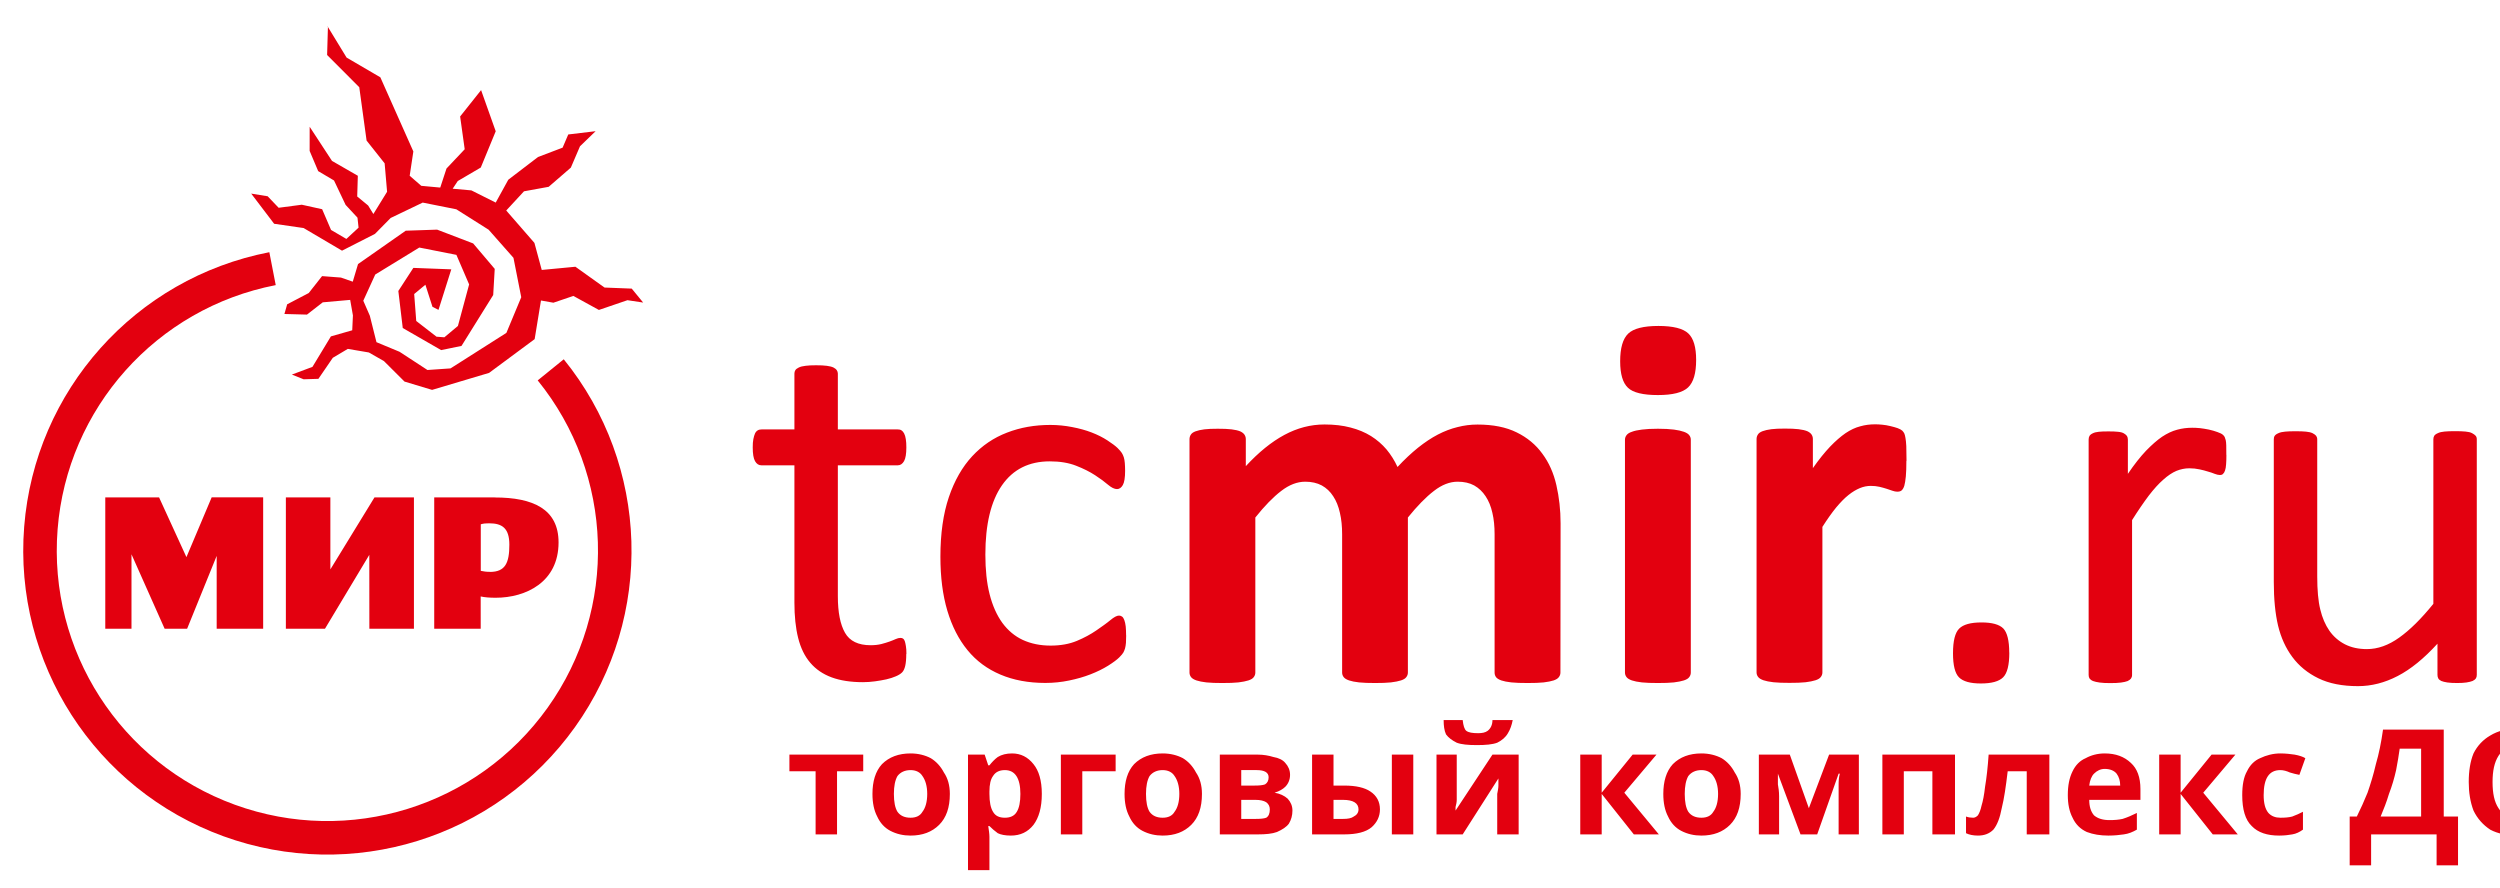
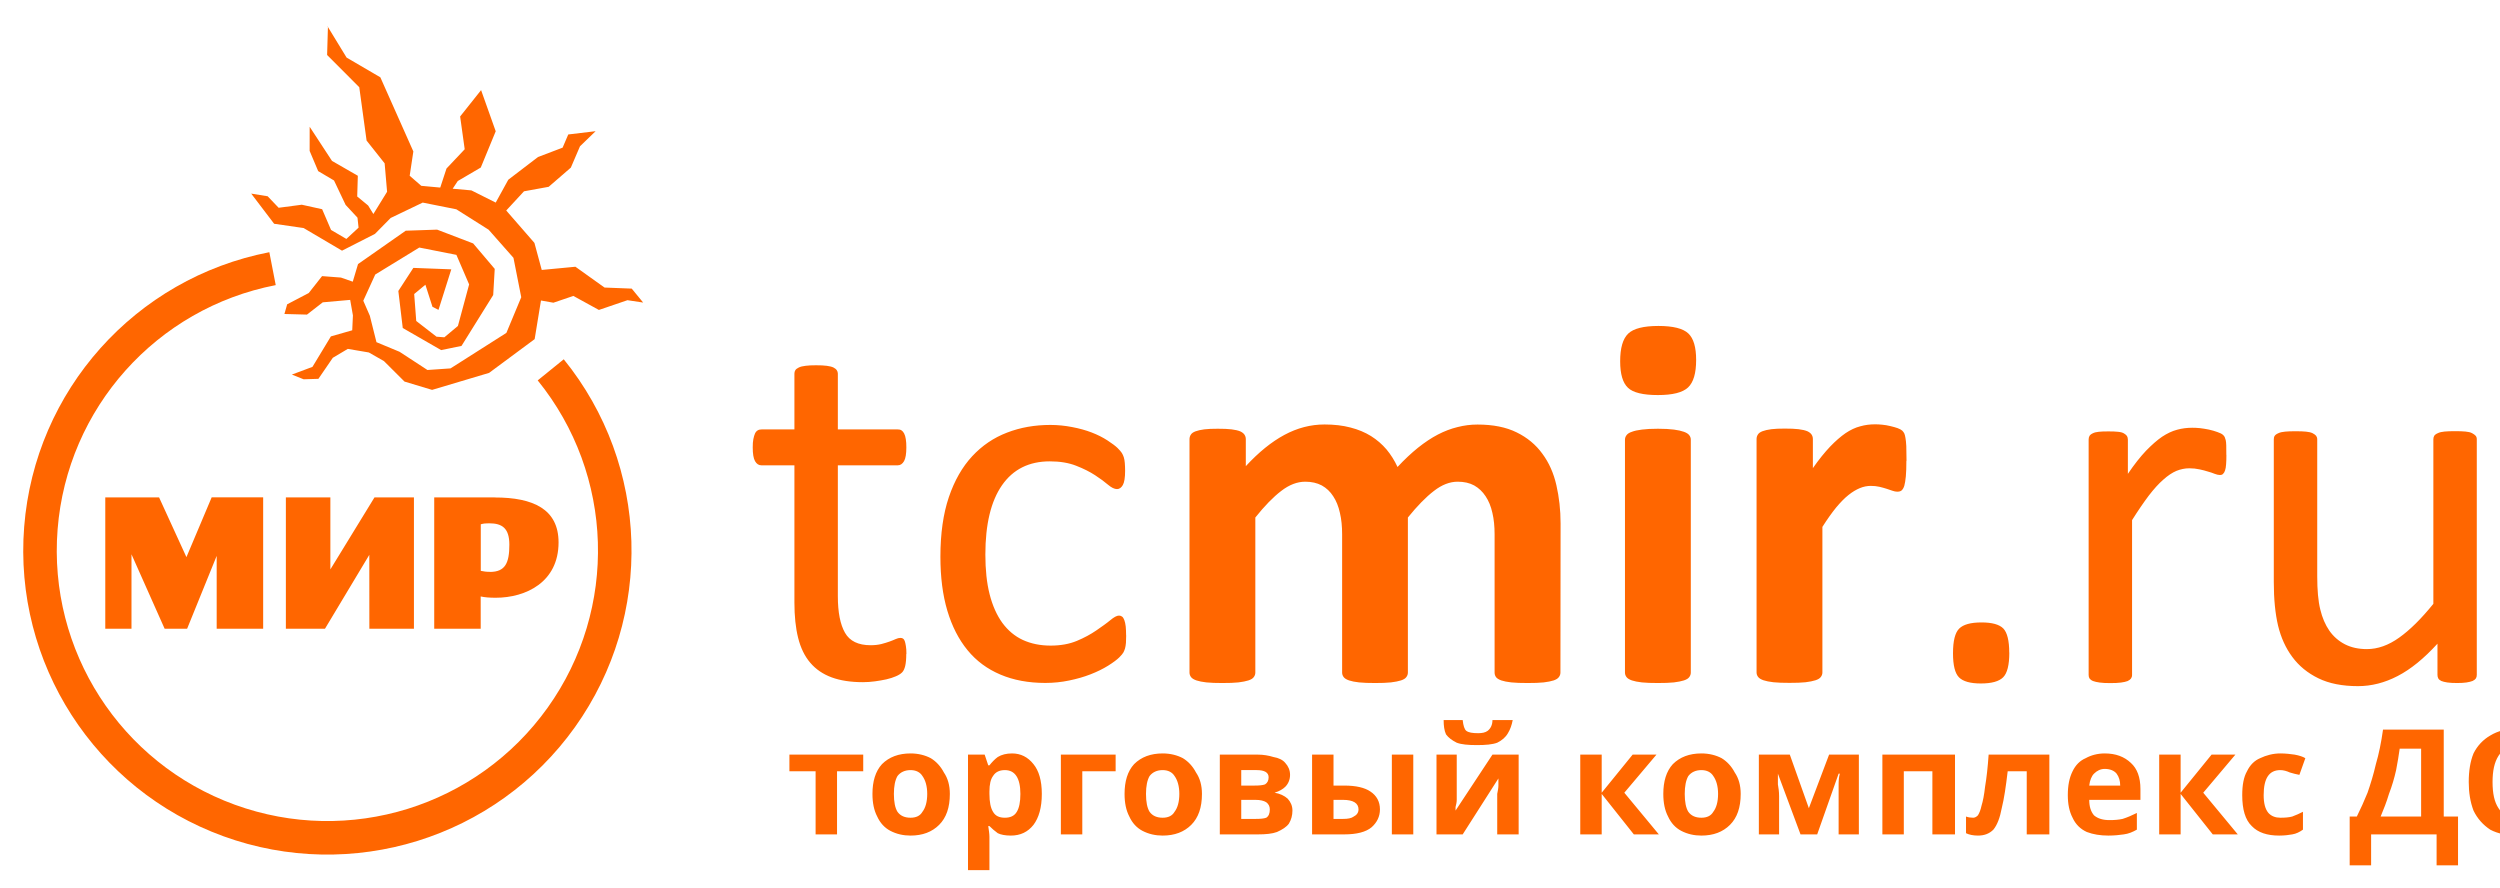
<svg xmlns="http://www.w3.org/2000/svg" width="124" height="44" viewBox="0 0 32.808 11.642" version="1.1" id="svg1650">
  <defs id="defs1644" />
  <g id="layer1" style="display:inline" transform="translate(0,-285.3583)">
-     <path d="m 11.893,293.94 c 0,0.067 -0.005,0.119 -0.014,0.158 -0.009,0.038 -0.023,0.067 -0.041,0.085 -0.018,0.018 -0.046,0.036 -0.082,0.051 -0.036,0.016 -0.078,0.029 -0.125,0.04 -0.047,0.01 -0.096,0.019 -0.149,0.026 -0.053,0.007 -0.104,0.011 -0.157,0.011 -0.16,0 -0.297,-0.021 -0.411,-0.063 -0.114,-0.042 -0.208,-0.106 -0.281,-0.192 -0.073,-0.085 -0.126,-0.194 -0.159,-0.326 -0.033,-0.131 -0.049,-0.286 -0.049,-0.464 v -1.801 h -0.434 c -0.034,0 -0.062,-0.018 -0.083,-0.055 -0.02,-0.036 -0.03,-0.096 -0.03,-0.179 0,-0.043 0.002,-0.08 0.008,-0.109 0.006,-0.03 0.013,-0.055 0.022,-0.075 0.009,-0.019 0.022,-0.033 0.036,-0.041 0.015,-0.009 0.032,-0.012 0.05,-0.012 h 0.431 v -0.733 c 0,-0.016 0.004,-0.032 0.012,-0.044 0.008,-0.014 0.024,-0.025 0.046,-0.036 0.021,-0.01 0.05,-0.018 0.088,-0.022 0.036,-0.005 0.082,-0.007 0.138,-0.007 0.057,0 0.104,0.002 0.141,0.007 0.037,0.005 0.066,0.012 0.087,0.022 0.021,0.011 0.035,0.022 0.044,0.036 0.009,0.013 0.014,0.028 0.014,0.044 v 0.733 h 0.787 c 0.019,0 0.034,0.003 0.048,0.012 0.013,0.008 0.025,0.022 0.035,0.041 0.01,0.02 0.018,0.045 0.022,0.075 0.005,0.029 0.007,0.066 0.007,0.109 0,0.083 -0.01,0.143 -0.03,0.179 -0.021,0.036 -0.048,0.055 -0.082,0.055 h -0.787 v 1.718 c 0,0.212 0.032,0.372 0.094,0.48 0.062,0.109 0.175,0.163 0.336,0.163 0.051,0 0.098,-0.005 0.139,-0.015 0.041,-0.011 0.077,-0.021 0.109,-0.033 0.032,-0.012 0.059,-0.022 0.082,-0.033 0.022,-0.01 0.043,-0.015 0.061,-0.015 0.012,0 0.022,0.002 0.033,0.008 0.01,0.006 0.018,0.016 0.024,0.033 0.006,0.016 0.01,0.037 0.015,0.066 0.005,0.027 0.007,0.062 0.007,0.103 z m 2.886,-0.246 c 0,0.039 -10e-4,0.073 -0.003,0.101 -0.003,0.029 -0.006,0.053 -0.012,0.073 -0.006,0.02 -0.013,0.036 -0.021,0.052 -0.008,0.015 -0.026,0.037 -0.055,0.066 -0.029,0.029 -0.077,0.065 -0.145,0.108 -0.069,0.043 -0.147,0.081 -0.232,0.114 -0.087,0.034 -0.179,0.06 -0.28,0.081 -0.101,0.021 -0.205,0.032 -0.313,0.032 -0.222,0 -0.419,-0.037 -0.59,-0.11 -0.172,-0.073 -0.316,-0.179 -0.431,-0.32 -0.116,-0.141 -0.204,-0.314 -0.265,-0.518 -0.061,-0.205 -0.091,-0.44 -0.091,-0.708 0,-0.303 0.037,-0.565 0.111,-0.783 0.074,-0.218 0.177,-0.397 0.306,-0.536 0.13,-0.14 0.282,-0.243 0.457,-0.31 0.175,-0.068 0.365,-0.101 0.569,-0.101 0.098,0 0.193,0.01 0.286,0.028 0.094,0.018 0.178,0.041 0.256,0.071 0.078,0.03 0.147,0.065 0.207,0.104 0.06,0.039 0.105,0.073 0.132,0.099 0.028,0.028 0.047,0.05 0.057,0.066 0.01,0.016 0.019,0.035 0.026,0.057 0.006,0.021 0.011,0.046 0.013,0.074 0.002,0.027 0.004,0.062 0.004,0.103 0,0.089 -0.01,0.152 -0.03,0.187 -0.02,0.035 -0.046,0.053 -0.076,0.053 -0.034,0 -0.073,-0.019 -0.118,-0.057 -0.044,-0.038 -0.101,-0.08 -0.17,-0.125 -0.069,-0.045 -0.152,-0.087 -0.25,-0.125 -0.097,-0.038 -0.212,-0.057 -0.344,-0.057 -0.273,0 -0.482,0.104 -0.628,0.314 -0.145,0.209 -0.218,0.512 -0.218,0.909 0,0.198 0.018,0.373 0.056,0.522 0.038,0.149 0.094,0.274 0.167,0.375 0.073,0.099 0.163,0.175 0.269,0.224 0.107,0.049 0.228,0.074 0.365,0.074 0.131,0 0.246,-0.021 0.344,-0.062 0.098,-0.041 0.182,-0.087 0.255,-0.137 0.072,-0.05 0.134,-0.093 0.183,-0.134 0.049,-0.041 0.087,-0.061 0.115,-0.061 0.015,0 0.029,0.005 0.041,0.014 0.012,0.009 0.021,0.025 0.029,0.046 0.008,0.022 0.014,0.049 0.018,0.083 0.003,0.033 0.005,0.072 0.005,0.118 z m 11.59,0.229 c 0,0.163 -0.027,0.27 -0.081,0.324 -0.054,0.054 -0.151,0.081 -0.293,0.081 -0.138,0 -0.233,-0.027 -0.286,-0.08 -0.053,-0.053 -0.079,-0.158 -0.079,-0.316 0,-0.163 0.027,-0.27 0.081,-0.324 0.054,-0.054 0.151,-0.081 0.293,-0.081 0.138,0 0.233,0.026 0.286,0.079 0.051,0.053 0.078,0.159 0.078,0.317 z m 2.849,-2.597 c 0,0.05 -0.001,0.092 -0.004,0.126 -0.002,0.034 -0.007,0.061 -0.014,0.081 -0.006,0.02 -0.015,0.034 -0.026,0.044 -0.009,0.011 -0.023,0.015 -0.042,0.015 -0.019,0 -0.041,-0.005 -0.067,-0.015 -0.027,-0.011 -0.056,-0.021 -0.089,-0.03 -0.033,-0.011 -0.07,-0.02 -0.111,-0.029 -0.041,-0.009 -0.086,-0.014 -0.134,-0.014 -0.057,0 -0.114,0.012 -0.169,0.034 -0.054,0.023 -0.112,0.061 -0.172,0.115 -0.061,0.053 -0.124,0.123 -0.191,0.21 -0.066,0.088 -0.139,0.194 -0.219,0.321 v 2.032 c 0,0.019 -0.005,0.034 -0.014,0.047 -0.009,0.012 -0.023,0.023 -0.044,0.033 -0.021,0.008 -0.049,0.015 -0.087,0.02 -0.036,0.005 -0.083,0.007 -0.141,0.007 -0.056,0 -0.102,-0.002 -0.138,-0.007 -0.037,-0.005 -0.067,-0.012 -0.088,-0.02 -0.022,-0.009 -0.037,-0.021 -0.046,-0.033 -0.008,-0.013 -0.012,-0.028 -0.012,-0.047 v -3.089 c 0,-0.019 0.004,-0.034 0.011,-0.047 0.007,-0.012 0.02,-0.024 0.041,-0.034 0.021,-0.011 0.047,-0.018 0.08,-0.021 0.032,-0.004 0.075,-0.005 0.128,-0.005 0.05,0 0.092,0.001 0.125,0.005 0.034,0.003 0.06,0.01 0.078,0.021 0.018,0.011 0.032,0.022 0.04,0.034 0.007,0.013 0.012,0.028 0.012,0.047 v 0.45 c 0.084,-0.124 0.164,-0.225 0.238,-0.303 0.075,-0.077 0.145,-0.139 0.211,-0.184 0.067,-0.044 0.132,-0.075 0.197,-0.092 0.066,-0.018 0.131,-0.026 0.198,-0.026 0.029,0 0.063,0.001 0.101,0.005 0.037,0.004 0.077,0.011 0.118,0.019 0.041,0.009 0.078,0.02 0.111,0.032 0.033,0.012 0.056,0.022 0.07,0.034 0.014,0.012 0.023,0.022 0.027,0.033 0.005,0.011 0.009,0.023 0.013,0.039 0.004,0.017 0.006,0.04 0.007,0.07 0.001,0.032 0.001,0.072 0.001,0.125 z m 3.286,2.889 c 0,0.019 -0.004,0.034 -0.012,0.047 -0.008,0.012 -0.022,0.023 -0.043,0.033 -0.02,0.008 -0.047,0.015 -0.081,0.02 -0.033,0.005 -0.074,0.007 -0.122,0.007 -0.051,0 -0.095,-0.002 -0.128,-0.007 -0.034,-0.005 -0.06,-0.012 -0.08,-0.02 -0.019,-0.009 -0.033,-0.021 -0.039,-0.033 -0.007,-0.013 -0.011,-0.028 -0.011,-0.047 v -0.409 c -0.177,0.194 -0.35,0.335 -0.522,0.424 -0.171,0.089 -0.345,0.133 -0.521,0.133 -0.206,0 -0.379,-0.034 -0.52,-0.103 -0.14,-0.068 -0.255,-0.162 -0.342,-0.28 -0.087,-0.117 -0.149,-0.254 -0.187,-0.411 -0.037,-0.157 -0.056,-0.348 -0.056,-0.572 v -1.872 c 0,-0.019 0.003,-0.034 0.012,-0.047 0.008,-0.012 0.023,-0.024 0.047,-0.034 0.022,-0.011 0.053,-0.018 0.089,-0.021 0.036,-0.004 0.082,-0.005 0.137,-0.005 0.055,0 0.101,0.001 0.137,0.005 0.036,0.003 0.066,0.01 0.088,0.021 0.021,0.011 0.036,0.022 0.046,0.034 0.009,0.013 0.014,0.028 0.014,0.047 v 1.798 c 0,0.18 0.013,0.326 0.04,0.434 0.026,0.109 0.066,0.201 0.119,0.278 0.054,0.077 0.123,0.137 0.205,0.179 0.082,0.042 0.178,0.063 0.288,0.063 0.142,0 0.283,-0.05 0.424,-0.151 0.142,-0.101 0.29,-0.248 0.448,-0.443 v -2.159 c 0,-0.019 0.004,-0.034 0.012,-0.047 0.008,-0.012 0.023,-0.024 0.047,-0.034 0.022,-0.011 0.052,-0.018 0.087,-0.021 0.036,-0.004 0.082,-0.005 0.139,-0.005 0.055,0 0.101,0.001 0.137,0.005 0.036,0.003 0.066,0.01 0.086,0.021 0.021,0.011 0.036,0.022 0.047,0.034 0.011,0.013 0.015,0.028 0.015,0.047 z m -12.026,-0.03 c 0,0.022 -0.007,0.042 -0.021,0.06 -0.013,0.018 -0.036,0.032 -0.068,0.043 -0.033,0.01 -0.076,0.02 -0.131,0.026 -0.055,0.006 -0.125,0.008 -0.21,0.008 -0.088,0 -0.159,-0.002 -0.214,-0.008 -0.055,-0.006 -0.1,-0.015 -0.132,-0.026 -0.033,-0.012 -0.056,-0.026 -0.069,-0.043 -0.013,-0.018 -0.019,-0.038 -0.019,-0.06 v -1.815 c 0,-0.103 -0.009,-0.197 -0.029,-0.281 -0.019,-0.086 -0.049,-0.158 -0.089,-0.218 -0.04,-0.061 -0.09,-0.108 -0.15,-0.142 -0.061,-0.033 -0.132,-0.049 -0.217,-0.049 -0.103,0 -0.207,0.04 -0.311,0.121 -0.105,0.08 -0.219,0.197 -0.342,0.349 v 2.035 c 0,0.022 -0.007,0.042 -0.021,0.06 -0.013,0.018 -0.036,0.032 -0.07,0.043 -0.033,0.01 -0.077,0.02 -0.132,0.026 -0.055,0.006 -0.124,0.008 -0.206,0.008 -0.085,0 -0.156,-0.002 -0.211,-0.008 -0.055,-0.006 -0.1,-0.015 -0.132,-0.026 -0.034,-0.012 -0.057,-0.026 -0.07,-0.043 -0.014,-0.018 -0.021,-0.038 -0.021,-0.06 v -1.815 c 0,-0.103 -0.009,-0.197 -0.029,-0.281 -0.019,-0.086 -0.048,-0.158 -0.088,-0.218 -0.039,-0.061 -0.089,-0.108 -0.15,-0.142 -0.062,-0.033 -0.135,-0.049 -0.217,-0.049 -0.105,0 -0.21,0.04 -0.315,0.121 -0.105,0.08 -0.219,0.197 -0.34,0.349 v 2.035 c 0,0.022 -0.007,0.042 -0.021,0.06 -0.013,0.018 -0.036,0.032 -0.07,0.043 -0.033,0.01 -0.077,0.02 -0.131,0.026 -0.055,0.006 -0.125,0.008 -0.21,0.008 -0.084,0 -0.155,-0.002 -0.21,-0.008 -0.054,-0.006 -0.098,-0.015 -0.131,-0.026 -0.034,-0.012 -0.057,-0.026 -0.07,-0.043 -0.014,-0.018 -0.021,-0.038 -0.021,-0.06 v -3.063 c 0,-0.022 0.006,-0.042 0.018,-0.06 0.011,-0.018 0.032,-0.032 0.061,-0.043 0.03,-0.011 0.068,-0.02 0.115,-0.026 0.047,-0.006 0.106,-0.008 0.177,-0.008 0.074,0 0.133,0.002 0.181,0.008 0.048,0.006 0.086,0.015 0.113,0.026 0.026,0.012 0.044,0.026 0.056,0.043 0.012,0.018 0.018,0.037 0.018,0.06 v 0.354 c 0.169,-0.183 0.337,-0.319 0.506,-0.41 0.169,-0.091 0.344,-0.137 0.527,-0.137 0.126,0 0.24,0.013 0.341,0.04 0.101,0.026 0.19,0.063 0.269,0.112 0.078,0.049 0.146,0.108 0.204,0.176 0.057,0.069 0.105,0.145 0.144,0.23 0.091,-0.098 0.182,-0.183 0.269,-0.253 0.088,-0.07 0.176,-0.129 0.261,-0.173 0.085,-0.044 0.171,-0.077 0.258,-0.098 0.086,-0.022 0.172,-0.033 0.262,-0.033 0.203,0 0.375,0.034 0.514,0.103 0.139,0.068 0.252,0.162 0.337,0.28 0.087,0.117 0.148,0.255 0.184,0.413 0.036,0.158 0.055,0.324 0.055,0.501 z m 1.711,0 c 0,0.022 -0.007,0.042 -0.021,0.06 -0.013,0.018 -0.036,0.032 -0.07,0.043 -0.033,0.01 -0.077,0.02 -0.131,0.026 -0.055,0.006 -0.125,0.008 -0.21,0.008 -0.084,0 -0.155,-0.002 -0.21,-0.008 -0.054,-0.006 -0.098,-0.015 -0.131,-0.026 -0.034,-0.012 -0.057,-0.026 -0.07,-0.043 -0.014,-0.018 -0.021,-0.038 -0.021,-0.06 v -3.056 c 0,-0.022 0.007,-0.042 0.021,-0.06 0.013,-0.018 0.036,-0.033 0.07,-0.044 0.033,-0.013 0.077,-0.022 0.131,-0.029 0.055,-0.007 0.125,-0.011 0.21,-0.011 0.084,0 0.155,0.004 0.21,0.011 0.054,0.007 0.098,0.017 0.131,0.029 0.034,0.012 0.057,0.027 0.07,0.044 0.014,0.018 0.021,0.037 0.021,0.06 z m 0.07,-4.103 c 0,0.174 -0.035,0.294 -0.106,0.361 -0.071,0.067 -0.203,0.1 -0.396,0.1 -0.194,0 -0.327,-0.032 -0.393,-0.096 -0.068,-0.064 -0.102,-0.18 -0.102,-0.347 0,-0.175 0.035,-0.295 0.105,-0.363 0.069,-0.067 0.202,-0.101 0.397,-0.101 0.192,0 0.323,0.033 0.392,0.098 0.069,0.065 0.103,0.18 0.103,0.348 z m 2.759,1.325 c 0,0.082 -0.002,0.15 -0.007,0.203 -0.005,0.053 -0.012,0.094 -0.02,0.123 -0.009,0.029 -0.022,0.05 -0.036,0.062 -0.015,0.012 -0.034,0.016 -0.057,0.016 -0.018,0 -0.039,-0.004 -0.062,-0.012 -0.022,-0.008 -0.048,-0.016 -0.077,-0.026 -0.028,-0.009 -0.06,-0.018 -0.094,-0.026 -0.035,-0.008 -0.072,-0.012 -0.113,-0.012 -0.048,0 -0.096,0.009 -0.144,0.029 -0.048,0.02 -0.098,0.049 -0.15,0.091 -0.052,0.041 -0.105,0.096 -0.162,0.164 -0.056,0.069 -0.116,0.153 -0.18,0.254 v 1.91 c 0,0.022 -0.007,0.042 -0.021,0.06 -0.013,0.018 -0.036,0.032 -0.07,0.043 -0.033,0.01 -0.077,0.02 -0.131,0.026 -0.055,0.006 -0.125,0.008 -0.21,0.008 -0.084,0 -0.155,-0.002 -0.21,-0.008 -0.054,-0.006 -0.098,-0.015 -0.131,-0.026 -0.034,-0.012 -0.057,-0.026 -0.07,-0.043 -0.014,-0.018 -0.021,-0.038 -0.021,-0.06 v -3.063 c 0,-0.022 0.006,-0.042 0.018,-0.06 0.011,-0.018 0.032,-0.032 0.061,-0.043 0.03,-0.011 0.068,-0.02 0.115,-0.026 0.047,-0.006 0.106,-0.008 0.177,-0.008 0.074,0 0.133,0.002 0.181,0.008 0.048,0.006 0.086,0.015 0.113,0.026 0.026,0.012 0.044,0.026 0.056,0.043 0.012,0.018 0.018,0.037 0.018,0.06 v 0.382 c 0.08,-0.115 0.156,-0.208 0.226,-0.282 0.071,-0.074 0.139,-0.133 0.203,-0.177 0.064,-0.043 0.129,-0.074 0.193,-0.09 0.063,-0.018 0.128,-0.026 0.192,-0.026 0.029,0 0.062,0.001 0.096,0.005 0.034,0.003 0.07,0.009 0.106,0.018 0.036,0.008 0.069,0.018 0.096,0.027 0.028,0.011 0.048,0.021 0.061,0.033 0.012,0.012 0.021,0.025 0.027,0.037 0.006,0.014 0.011,0.033 0.015,0.058 0.005,0.024 0.008,0.06 0.011,0.108 0.002,0.048 0.003,0.113 0.003,0.194" style="fill:#e3000f;fill-opacity:1;fill-rule:nonzero;stroke:none;stroke-width:0.312" id="path73" />
-     <path d="m 4.299,285.706 0.249,0.408 0.443,0.259 0.433,0.973 -0.048,0.319 0.152,0.132 0.249,0.023 0.082,-0.25 0.239,-0.253 -0.06,-0.43 0.275,-0.346 0.192,0.54 -0.196,0.476 -0.302,0.177 -0.067,0.101 0.246,0.022 0.319,0.16 0.165,-0.3 0.39,-0.298 0.323,-0.123 0.074,-0.173 0.359,-0.043 -0.205,0.198 -0.12,0.28 -0.291,0.252 -0.324,0.059 -0.233,0.252 0.37,0.425 0.096,0.355 0.442,-0.042 0.382,0.273 0.357,0.014 0.15,0.183 -0.206,-0.031 -0.375,0.128 -0.335,-0.184 -0.262,0.089 -0.163,-0.029 -0.083,0.507 -0.598,0.443 -0.748,0.223 -0.362,-0.109 -0.27,-0.269 -0.198,-0.113 -0.276,-0.047 -0.197,0.117 -0.189,0.276 -0.194,0.006 -0.154,-0.062 0.27,-0.101 0.242,-0.4 0.28,-0.08 0.009,-0.195 -0.036,-0.204 -0.36,0.032 -0.207,0.161 -0.296,-0.008 0.036,-0.127 0.283,-0.148 0.175,-0.222 0.248,0.019 0.155,0.054 0.069,-0.231 0.626,-0.438 0.412,-0.014 0.473,0.181 0.283,0.334 -0.02,0.343 -0.416,0.668 -0.267,0.055 -0.504,-0.29 -0.058,-0.486 0.197,-0.303 0.498,0.019 -0.168,0.532 -0.079,-0.04 -0.093,-0.29 -0.147,0.122 0.027,0.354 0.266,0.206 0.103,0.008 0.178,-0.149 0.147,-0.545 -0.167,-0.388 -0.487,-0.096 -0.578,0.354 -0.157,0.344 0.086,0.197 0.087,0.347 0.303,0.126 0.366,0.239 0.303,-0.021 0.733,-0.466 0.195,-0.468 -0.102,-0.517 -0.326,-0.369 -0.424,-0.268 -0.441,-0.088 -0.421,0.202 -0.206,0.209 -0.432,0.22 -0.504,-0.297 -0.387,-0.056 -0.301,-0.396 0.216,0.035 0.144,0.151 0.304,-0.04 0.267,0.059 0.117,0.272 0.201,0.118 0.16,-0.148 -0.014,-0.131 -0.156,-0.168 -0.152,-0.32 -0.208,-0.123 -0.112,-0.265 3.2e-4,-0.317 0.293,0.448 0.339,0.195 -0.008,0.272 0.143,0.118 0.069,0.112 0.18,-0.292 -0.032,-0.373 -0.237,-0.299 -0.096,-0.7 -0.422,-0.423 0.011,-0.378 z m -1.522,6.18 -0.331,0.784 -0.359,-0.784 h -0.706 v 1.724 l 0.344,-3.1e-4 v -0.977 l 0.435,0.977 h 0.295 l 0.388,-0.956 v 0.956 l 0.61,-3.2e-4 v -1.724 h -0.677 z m 3.652,0.977 c -0.049,0 -0.08,-0.005 -0.12,-0.013 v -0.611 c 0.038,-0.011 0.064,-0.013 0.111,-0.013 0.171,0 0.264,0.066 0.264,0.28 0,0.24 -0.053,0.358 -0.255,0.358 z m 0.064,-0.977 h -0.795 v 1.724 h 0.61 c 0,0 0,-0.316 -2.9e-4,-0.424 0.05,0.011 0.112,0.017 0.196,0.017 0.399,0 0.826,-0.206 0.826,-0.726 0,-0.436 -0.331,-0.59 -0.837,-0.59 z m -1.579,0 -0.579,0.945 v -0.945 h -0.584 v 1.724 h 0.513 l 0.582,-0.97 7.2e-4,0.97 h 0.585 v -1.724 h -0.517 z" style="fill:#e3000f;fill-opacity:1;fill-rule:evenodd;stroke:none;stroke-width:0.312" id="path75" />
-     <text style="font-variant:normal;font-weight:bold;font-size:1.923px;font-family:Calibri;-inkscape-font-specification:Calibri-Bold;writing-mode:lr-tb;fill:#e3000f;fill-opacity:1;fill-rule:nonzero;stroke:none;stroke-width:0.312" id="text109" x="10.313" y="296.311">
-       <tspan x="10.313 11.046 12.081 13.113 13.777 14.811 15.763 17.132 18.203 18.637 19.553 20.588 21.958 22.985 23.996 24.965 25.888 26.693 27.128 28.381 29.681 31.361" y="296.311" id="tspan107" style="stroke-width:0.312">торговый комплекс ДОМА</tspan>
+     <path d="m 11.893,293.94 c 0,0.067 -0.005,0.119 -0.014,0.158 -0.009,0.038 -0.023,0.067 -0.041,0.085 -0.018,0.018 -0.046,0.036 -0.082,0.051 -0.036,0.016 -0.078,0.029 -0.125,0.04 -0.047,0.01 -0.096,0.019 -0.149,0.026 -0.053,0.007 -0.104,0.011 -0.157,0.011 -0.16,0 -0.297,-0.021 -0.411,-0.063 -0.114,-0.042 -0.208,-0.106 -0.281,-0.192 -0.073,-0.085 -0.126,-0.194 -0.159,-0.326 -0.033,-0.131 -0.049,-0.286 -0.049,-0.464 v -1.801 h -0.434 c -0.034,0 -0.062,-0.018 -0.083,-0.055 -0.02,-0.036 -0.03,-0.096 -0.03,-0.179 0,-0.043 0.002,-0.08 0.008,-0.109 0.006,-0.03 0.013,-0.055 0.022,-0.075 0.009,-0.019 0.022,-0.033 0.036,-0.041 0.015,-0.009 0.032,-0.012 0.05,-0.012 h 0.431 v -0.733 c 0,-0.016 0.004,-0.032 0.012,-0.044 0.008,-0.014 0.024,-0.025 0.046,-0.036 0.021,-0.01 0.05,-0.018 0.088,-0.022 0.036,-0.005 0.082,-0.007 0.138,-0.007 0.057,0 0.104,0.002 0.141,0.007 0.037,0.005 0.066,0.012 0.087,0.022 0.021,0.011 0.035,0.022 0.044,0.036 0.009,0.013 0.014,0.028 0.014,0.044 v 0.733 h 0.787 c 0.019,0 0.034,0.003 0.048,0.012 0.013,0.008 0.025,0.022 0.035,0.041 0.01,0.02 0.018,0.045 0.022,0.075 0.005,0.029 0.007,0.066 0.007,0.109 0,0.083 -0.01,0.143 -0.03,0.179 -0.021,0.036 -0.048,0.055 -0.082,0.055 h -0.787 v 1.718 c 0,0.212 0.032,0.372 0.094,0.48 0.062,0.109 0.175,0.163 0.336,0.163 0.051,0 0.098,-0.005 0.139,-0.015 0.041,-0.011 0.077,-0.021 0.109,-0.033 0.032,-0.012 0.059,-0.022 0.082,-0.033 0.022,-0.01 0.043,-0.015 0.061,-0.015 0.012,0 0.022,0.002 0.033,0.008 0.01,0.006 0.018,0.016 0.024,0.033 0.006,0.016 0.01,0.037 0.015,0.066 0.005,0.027 0.007,0.062 0.007,0.103 z m 2.886,-0.246 c 0,0.039 -10e-4,0.073 -0.003,0.101 -0.003,0.029 -0.006,0.053 -0.012,0.073 -0.006,0.02 -0.013,0.036 -0.021,0.052 -0.008,0.015 -0.026,0.037 -0.055,0.066 -0.029,0.029 -0.077,0.065 -0.145,0.108 -0.069,0.043 -0.147,0.081 -0.232,0.114 -0.087,0.034 -0.179,0.06 -0.28,0.081 -0.101,0.021 -0.205,0.032 -0.313,0.032 -0.222,0 -0.419,-0.037 -0.59,-0.11 -0.172,-0.073 -0.316,-0.179 -0.431,-0.32 -0.116,-0.141 -0.204,-0.314 -0.265,-0.518 -0.061,-0.205 -0.091,-0.44 -0.091,-0.708 0,-0.303 0.037,-0.565 0.111,-0.783 0.074,-0.218 0.177,-0.397 0.306,-0.536 0.13,-0.14 0.282,-0.243 0.457,-0.31 0.175,-0.068 0.365,-0.101 0.569,-0.101 0.098,0 0.193,0.01 0.286,0.028 0.094,0.018 0.178,0.041 0.256,0.071 0.078,0.03 0.147,0.065 0.207,0.104 0.06,0.039 0.105,0.073 0.132,0.099 0.028,0.028 0.047,0.05 0.057,0.066 0.01,0.016 0.019,0.035 0.026,0.057 0.006,0.021 0.011,0.046 0.013,0.074 0.002,0.027 0.004,0.062 0.004,0.103 0,0.089 -0.01,0.152 -0.03,0.187 -0.02,0.035 -0.046,0.053 -0.076,0.053 -0.034,0 -0.073,-0.019 -0.118,-0.057 -0.044,-0.038 -0.101,-0.08 -0.17,-0.125 -0.069,-0.045 -0.152,-0.087 -0.25,-0.125 -0.097,-0.038 -0.212,-0.057 -0.344,-0.057 -0.273,0 -0.482,0.104 -0.628,0.314 -0.145,0.209 -0.218,0.512 -0.218,0.909 0,0.198 0.018,0.373 0.056,0.522 0.038,0.149 0.094,0.274 0.167,0.375 0.073,0.099 0.163,0.175 0.269,0.224 0.107,0.049 0.228,0.074 0.365,0.074 0.131,0 0.246,-0.021 0.344,-0.062 0.098,-0.041 0.182,-0.087 0.255,-0.137 0.072,-0.05 0.134,-0.093 0.183,-0.134 0.049,-0.041 0.087,-0.061 0.115,-0.061 0.015,0 0.029,0.005 0.041,0.014 0.012,0.009 0.021,0.025 0.029,0.046 0.008,0.022 0.014,0.049 0.018,0.083 0.003,0.033 0.005,0.072 0.005,0.118 z m 11.59,0.229 c 0,0.163 -0.027,0.27 -0.081,0.324 -0.054,0.054 -0.151,0.081 -0.293,0.081 -0.138,0 -0.233,-0.027 -0.286,-0.08 -0.053,-0.053 -0.079,-0.158 -0.079,-0.316 0,-0.163 0.027,-0.27 0.081,-0.324 0.054,-0.054 0.151,-0.081 0.293,-0.081 0.138,0 0.233,0.026 0.286,0.079 0.051,0.053 0.078,0.159 0.078,0.317 z m 2.849,-2.597 c 0,0.05 -0.001,0.092 -0.004,0.126 -0.002,0.034 -0.007,0.061 -0.014,0.081 -0.006,0.02 -0.015,0.034 -0.026,0.044 -0.009,0.011 -0.023,0.015 -0.042,0.015 -0.019,0 -0.041,-0.005 -0.067,-0.015 -0.027,-0.011 -0.056,-0.021 -0.089,-0.03 -0.033,-0.011 -0.07,-0.02 -0.111,-0.029 -0.041,-0.009 -0.086,-0.014 -0.134,-0.014 -0.057,0 -0.114,0.012 -0.169,0.034 -0.054,0.023 -0.112,0.061 -0.172,0.115 -0.061,0.053 -0.124,0.123 -0.191,0.21 -0.066,0.088 -0.139,0.194 -0.219,0.321 v 2.032 c 0,0.019 -0.005,0.034 -0.014,0.047 -0.009,0.012 -0.023,0.023 -0.044,0.033 -0.021,0.008 -0.049,0.015 -0.087,0.02 -0.036,0.005 -0.083,0.007 -0.141,0.007 -0.056,0 -0.102,-0.002 -0.138,-0.007 -0.037,-0.005 -0.067,-0.012 -0.088,-0.02 -0.022,-0.009 -0.037,-0.021 -0.046,-0.033 -0.008,-0.013 -0.012,-0.028 -0.012,-0.047 v -3.089 c 0,-0.019 0.004,-0.034 0.011,-0.047 0.007,-0.012 0.02,-0.024 0.041,-0.034 0.021,-0.011 0.047,-0.018 0.08,-0.021 0.032,-0.004 0.075,-0.005 0.128,-0.005 0.05,0 0.092,0.001 0.125,0.005 0.034,0.003 0.06,0.01 0.078,0.021 0.018,0.011 0.032,0.022 0.04,0.034 0.007,0.013 0.012,0.028 0.012,0.047 v 0.45 c 0.084,-0.124 0.164,-0.225 0.238,-0.303 0.075,-0.077 0.145,-0.139 0.211,-0.184 0.067,-0.044 0.132,-0.075 0.197,-0.092 0.066,-0.018 0.131,-0.026 0.198,-0.026 0.029,0 0.063,0.001 0.101,0.005 0.037,0.004 0.077,0.011 0.118,0.019 0.041,0.009 0.078,0.02 0.111,0.032 0.033,0.012 0.056,0.022 0.07,0.034 0.014,0.012 0.023,0.022 0.027,0.033 0.005,0.011 0.009,0.023 0.013,0.039 0.004,0.017 0.006,0.04 0.007,0.07 0.001,0.032 0.001,0.072 0.001,0.125 z m 3.286,2.889 c 0,0.019 -0.004,0.034 -0.012,0.047 -0.008,0.012 -0.022,0.023 -0.043,0.033 -0.02,0.008 -0.047,0.015 -0.081,0.02 -0.033,0.005 -0.074,0.007 -0.122,0.007 -0.051,0 -0.095,-0.002 -0.128,-0.007 -0.034,-0.005 -0.06,-0.012 -0.08,-0.02 -0.019,-0.009 -0.033,-0.021 -0.039,-0.033 -0.007,-0.013 -0.011,-0.028 -0.011,-0.047 v -0.409 c -0.177,0.194 -0.35,0.335 -0.522,0.424 -0.171,0.089 -0.345,0.133 -0.521,0.133 -0.206,0 -0.379,-0.034 -0.52,-0.103 -0.14,-0.068 -0.255,-0.162 -0.342,-0.28 -0.087,-0.117 -0.149,-0.254 -0.187,-0.411 -0.037,-0.157 -0.056,-0.348 -0.056,-0.572 v -1.872 c 0,-0.019 0.003,-0.034 0.012,-0.047 0.008,-0.012 0.023,-0.024 0.047,-0.034 0.022,-0.011 0.053,-0.018 0.089,-0.021 0.036,-0.004 0.082,-0.005 0.137,-0.005 0.055,0 0.101,0.001 0.137,0.005 0.036,0.003 0.066,0.01 0.088,0.021 0.021,0.011 0.036,0.022 0.046,0.034 0.009,0.013 0.014,0.028 0.014,0.047 v 1.798 c 0,0.18 0.013,0.326 0.04,0.434 0.026,0.109 0.066,0.201 0.119,0.278 0.054,0.077 0.123,0.137 0.205,0.179 0.082,0.042 0.178,0.063 0.288,0.063 0.142,0 0.283,-0.05 0.424,-0.151 0.142,-0.101 0.29,-0.248 0.448,-0.443 v -2.159 c 0,-0.019 0.004,-0.034 0.012,-0.047 0.008,-0.012 0.023,-0.024 0.047,-0.034 0.022,-0.011 0.052,-0.018 0.087,-0.021 0.036,-0.004 0.082,-0.005 0.139,-0.005 0.055,0 0.101,0.001 0.137,0.005 0.036,0.003 0.066,0.01 0.086,0.021 0.021,0.011 0.036,0.022 0.047,0.034 0.011,0.013 0.015,0.028 0.015,0.047 z m -12.026,-0.03 c 0,0.022 -0.007,0.042 -0.021,0.06 -0.013,0.018 -0.036,0.032 -0.068,0.043 -0.033,0.01 -0.076,0.02 -0.131,0.026 -0.055,0.006 -0.125,0.008 -0.21,0.008 -0.088,0 -0.159,-0.002 -0.214,-0.008 -0.055,-0.006 -0.1,-0.015 -0.132,-0.026 -0.033,-0.012 -0.056,-0.026 -0.069,-0.043 -0.013,-0.018 -0.019,-0.038 -0.019,-0.06 v -1.815 c 0,-0.103 -0.009,-0.197 -0.029,-0.281 -0.019,-0.086 -0.049,-0.158 -0.089,-0.218 -0.04,-0.061 -0.09,-0.108 -0.15,-0.142 -0.061,-0.033 -0.132,-0.049 -0.217,-0.049 -0.103,0 -0.207,0.04 -0.311,0.121 -0.105,0.08 -0.219,0.197 -0.342,0.349 v 2.035 c 0,0.022 -0.007,0.042 -0.021,0.06 -0.013,0.018 -0.036,0.032 -0.07,0.043 -0.033,0.01 -0.077,0.02 -0.132,0.026 -0.055,0.006 -0.124,0.008 -0.206,0.008 -0.085,0 -0.156,-0.002 -0.211,-0.008 -0.055,-0.006 -0.1,-0.015 -0.132,-0.026 -0.034,-0.012 -0.057,-0.026 -0.07,-0.043 -0.014,-0.018 -0.021,-0.038 -0.021,-0.06 v -1.815 c 0,-0.103 -0.009,-0.197 -0.029,-0.281 -0.019,-0.086 -0.048,-0.158 -0.088,-0.218 -0.039,-0.061 -0.089,-0.108 -0.15,-0.142 -0.062,-0.033 -0.135,-0.049 -0.217,-0.049 -0.105,0 -0.21,0.04 -0.315,0.121 -0.105,0.08 -0.219,0.197 -0.34,0.349 v 2.035 c 0,0.022 -0.007,0.042 -0.021,0.06 -0.013,0.018 -0.036,0.032 -0.07,0.043 -0.033,0.01 -0.077,0.02 -0.131,0.026 -0.055,0.006 -0.125,0.008 -0.21,0.008 -0.084,0 -0.155,-0.002 -0.21,-0.008 -0.054,-0.006 -0.098,-0.015 -0.131,-0.026 -0.034,-0.012 -0.057,-0.026 -0.07,-0.043 -0.014,-0.018 -0.021,-0.038 -0.021,-0.06 v -3.063 c 0,-0.022 0.006,-0.042 0.018,-0.06 0.011,-0.018 0.032,-0.032 0.061,-0.043 0.03,-0.011 0.068,-0.02 0.115,-0.026 0.047,-0.006 0.106,-0.008 0.177,-0.008 0.074,0 0.133,0.002 0.181,0.008 0.048,0.006 0.086,0.015 0.113,0.026 0.026,0.012 0.044,0.026 0.056,0.043 0.012,0.018 0.018,0.037 0.018,0.06 v 0.354 c 0.169,-0.183 0.337,-0.319 0.506,-0.41 0.169,-0.091 0.344,-0.137 0.527,-0.137 0.126,0 0.24,0.013 0.341,0.04 0.101,0.026 0.19,0.063 0.269,0.112 0.078,0.049 0.146,0.108 0.204,0.176 0.057,0.069 0.105,0.145 0.144,0.23 0.091,-0.098 0.182,-0.183 0.269,-0.253 0.088,-0.07 0.176,-0.129 0.261,-0.173 0.085,-0.044 0.171,-0.077 0.258,-0.098 0.086,-0.022 0.172,-0.033 0.262,-0.033 0.203,0 0.375,0.034 0.514,0.103 0.139,0.068 0.252,0.162 0.337,0.28 0.087,0.117 0.148,0.255 0.184,0.413 0.036,0.158 0.055,0.324 0.055,0.501 z m 1.711,0 c 0,0.022 -0.007,0.042 -0.021,0.06 -0.013,0.018 -0.036,0.032 -0.07,0.043 -0.033,0.01 -0.077,0.02 -0.131,0.026 -0.055,0.006 -0.125,0.008 -0.21,0.008 -0.084,0 -0.155,-0.002 -0.21,-0.008 -0.054,-0.006 -0.098,-0.015 -0.131,-0.026 -0.034,-0.012 -0.057,-0.026 -0.07,-0.043 -0.014,-0.018 -0.021,-0.038 -0.021,-0.06 v -3.056 c 0,-0.022 0.007,-0.042 0.021,-0.06 0.013,-0.018 0.036,-0.033 0.07,-0.044 0.033,-0.013 0.077,-0.022 0.131,-0.029 0.055,-0.007 0.125,-0.011 0.21,-0.011 0.084,0 0.155,0.004 0.21,0.011 0.054,0.007 0.098,0.017 0.131,0.029 0.034,0.012 0.057,0.027 0.07,0.044 0.014,0.018 0.021,0.037 0.021,0.06 z m 0.07,-4.103 c 0,0.174 -0.035,0.294 -0.106,0.361 -0.071,0.067 -0.203,0.1 -0.396,0.1 -0.194,0 -0.327,-0.032 -0.393,-0.096 -0.068,-0.064 -0.102,-0.18 -0.102,-0.347 0,-0.175 0.035,-0.295 0.105,-0.363 0.069,-0.067 0.202,-0.101 0.397,-0.101 0.192,0 0.323,0.033 0.392,0.098 0.069,0.065 0.103,0.18 0.103,0.348 z m 2.759,1.325 c 0,0.082 -0.002,0.15 -0.007,0.203 -0.005,0.053 -0.012,0.094 -0.02,0.123 -0.009,0.029 -0.022,0.05 -0.036,0.062 -0.015,0.012 -0.034,0.016 -0.057,0.016 -0.018,0 -0.039,-0.004 -0.062,-0.012 -0.022,-0.008 -0.048,-0.016 -0.077,-0.026 -0.028,-0.009 -0.06,-0.018 -0.094,-0.026 -0.035,-0.008 -0.072,-0.012 -0.113,-0.012 -0.048,0 -0.096,0.009 -0.144,0.029 -0.048,0.02 -0.098,0.049 -0.15,0.091 -0.052,0.041 -0.105,0.096 -0.162,0.164 -0.056,0.069 -0.116,0.153 -0.18,0.254 v 1.91 c 0,0.022 -0.007,0.042 -0.021,0.06 -0.013,0.018 -0.036,0.032 -0.07,0.043 -0.033,0.01 -0.077,0.02 -0.131,0.026 -0.055,0.006 -0.125,0.008 -0.21,0.008 -0.084,0 -0.155,-0.002 -0.21,-0.008 -0.054,-0.006 -0.098,-0.015 -0.131,-0.026 -0.034,-0.012 -0.057,-0.026 -0.07,-0.043 -0.014,-0.018 -0.021,-0.038 -0.021,-0.06 v -3.063 c 0,-0.022 0.006,-0.042 0.018,-0.06 0.011,-0.018 0.032,-0.032 0.061,-0.043 0.03,-0.011 0.068,-0.02 0.115,-0.026 0.047,-0.006 0.106,-0.008 0.177,-0.008 0.074,0 0.133,0.002 0.181,0.008 0.048,0.006 0.086,0.015 0.113,0.026 0.026,0.012 0.044,0.026 0.056,0.043 0.012,0.018 0.018,0.037 0.018,0.06 v 0.382 c 0.08,-0.115 0.156,-0.208 0.226,-0.282 0.071,-0.074 0.139,-0.133 0.203,-0.177 0.064,-0.043 0.129,-0.074 0.193,-0.09 0.063,-0.018 0.128,-0.026 0.192,-0.026 0.029,0 0.062,0.001 0.096,0.005 0.034,0.003 0.07,0.009 0.106,0.018 0.036,0.008 0.069,0.018 0.096,0.027 0.028,0.011 0.048,0.021 0.061,0.033 0.012,0.012 0.021,0.025 0.027,0.037 0.006,0.014 0.011,0.033 0.015,0.058 0.005,0.024 0.008,0.06 0.011,0.108 0.002,0.048 0.003,0.113 0.003,0.194" style="fill:#ff6600;fill-opacity:1;fill-rule:nonzero;stroke:none;stroke-width:0.312" id="path73" />
+     <path d="m 4.299,285.706 0.249,0.408 0.443,0.259 0.433,0.973 -0.048,0.319 0.152,0.132 0.249,0.023 0.082,-0.25 0.239,-0.253 -0.06,-0.43 0.275,-0.346 0.192,0.54 -0.196,0.476 -0.302,0.177 -0.067,0.101 0.246,0.022 0.319,0.16 0.165,-0.3 0.39,-0.298 0.323,-0.123 0.074,-0.173 0.359,-0.043 -0.205,0.198 -0.12,0.28 -0.291,0.252 -0.324,0.059 -0.233,0.252 0.37,0.425 0.096,0.355 0.442,-0.042 0.382,0.273 0.357,0.014 0.15,0.183 -0.206,-0.031 -0.375,0.128 -0.335,-0.184 -0.262,0.089 -0.163,-0.029 -0.083,0.507 -0.598,0.443 -0.748,0.223 -0.362,-0.109 -0.27,-0.269 -0.198,-0.113 -0.276,-0.047 -0.197,0.117 -0.189,0.276 -0.194,0.006 -0.154,-0.062 0.27,-0.101 0.242,-0.4 0.28,-0.08 0.009,-0.195 -0.036,-0.204 -0.36,0.032 -0.207,0.161 -0.296,-0.008 0.036,-0.127 0.283,-0.148 0.175,-0.222 0.248,0.019 0.155,0.054 0.069,-0.231 0.626,-0.438 0.412,-0.014 0.473,0.181 0.283,0.334 -0.02,0.343 -0.416,0.668 -0.267,0.055 -0.504,-0.29 -0.058,-0.486 0.197,-0.303 0.498,0.019 -0.168,0.532 -0.079,-0.04 -0.093,-0.29 -0.147,0.122 0.027,0.354 0.266,0.206 0.103,0.008 0.178,-0.149 0.147,-0.545 -0.167,-0.388 -0.487,-0.096 -0.578,0.354 -0.157,0.344 0.086,0.197 0.087,0.347 0.303,0.126 0.366,0.239 0.303,-0.021 0.733,-0.466 0.195,-0.468 -0.102,-0.517 -0.326,-0.369 -0.424,-0.268 -0.441,-0.088 -0.421,0.202 -0.206,0.209 -0.432,0.22 -0.504,-0.297 -0.387,-0.056 -0.301,-0.396 0.216,0.035 0.144,0.151 0.304,-0.04 0.267,0.059 0.117,0.272 0.201,0.118 0.16,-0.148 -0.014,-0.131 -0.156,-0.168 -0.152,-0.32 -0.208,-0.123 -0.112,-0.265 3.2e-4,-0.317 0.293,0.448 0.339,0.195 -0.008,0.272 0.143,0.118 0.069,0.112 0.18,-0.292 -0.032,-0.373 -0.237,-0.299 -0.096,-0.7 -0.422,-0.423 0.011,-0.378 z m -1.522,6.18 -0.331,0.784 -0.359,-0.784 h -0.706 v 1.724 l 0.344,-3.1e-4 v -0.977 l 0.435,0.977 h 0.295 l 0.388,-0.956 v 0.956 l 0.61,-3.2e-4 v -1.724 h -0.677 z m 3.652,0.977 c -0.049,0 -0.08,-0.005 -0.12,-0.013 v -0.611 c 0.038,-0.011 0.064,-0.013 0.111,-0.013 0.171,0 0.264,0.066 0.264,0.28 0,0.24 -0.053,0.358 -0.255,0.358 z m 0.064,-0.977 h -0.795 v 1.724 h 0.61 c 0,0 0,-0.316 -2.9e-4,-0.424 0.05,0.011 0.112,0.017 0.196,0.017 0.399,0 0.826,-0.206 0.826,-0.726 0,-0.436 -0.331,-0.59 -0.837,-0.59 z m -1.579,0 -0.579,0.945 v -0.945 h -0.584 v 1.724 h 0.513 l 0.582,-0.97 7.2e-4,0.97 h 0.585 v -1.724 h -0.517 z" style="fill:#ff6600;fill-opacity:1;fill-rule:evenodd;stroke:none;stroke-width:0.312" id="path75" />
+     <text style="font-variant:normal;font-weight:bold;font-size:1.923px;font-family:Calibri;-inkscape-font-specification:Calibri-Bold;writing-mode:lr-tb;fill:#ff6600;fill-opacity:1;fill-rule:nonzero;stroke:none;stroke-width:0.312;" id="text109" x="10.313" y="296.311">
+       <tspan x="10.313 11.046 12.081 13.113 13.777 14.811 15.763 17.132 18.203 18.637 19.553 20.588 21.958 22.985 23.996 24.965 25.888 26.693 27.128 28.381 29.681 31.361" y="296.311" id="tspan107" style="stroke-width:0.312;fill:#ff6600;fill-opacity:1;">торговый комплекс ДОМА</tspan>
    </text>
-     <path style="display:inline;fill:none;stroke:#e3000f;stroke-width:0.44;stroke-miterlimit:4;stroke-dasharray:none;stroke-opacity:1" id="path1664" d="m 7.227,290.212 a 3.771,3.769 0 0 1 0.139,4.561 3.771,3.769 0 0 1 -4.36,1.353 3.771,3.769 0 0 1 -2.47,-3.838 3.771,3.769 0 0 1 3.04,-3.404" />
+     <path style="display:inline;fill:none;stroke:#ff6600;stroke-width:0.44;stroke-miterlimit:4;stroke-dasharray:none;stroke-opacity:1" id="path1664" d="m 7.227,290.212 a 3.771,3.769 0 0 1 0.139,4.561 3.771,3.769 0 0 1 -4.36,1.353 3.771,3.769 0 0 1 -2.47,-3.838 3.771,3.769 0 0 1 3.04,-3.404" />
  </g>
  <g id="layer2" style="display:inline" transform="translate(0,-285.3583)" />
</svg>
